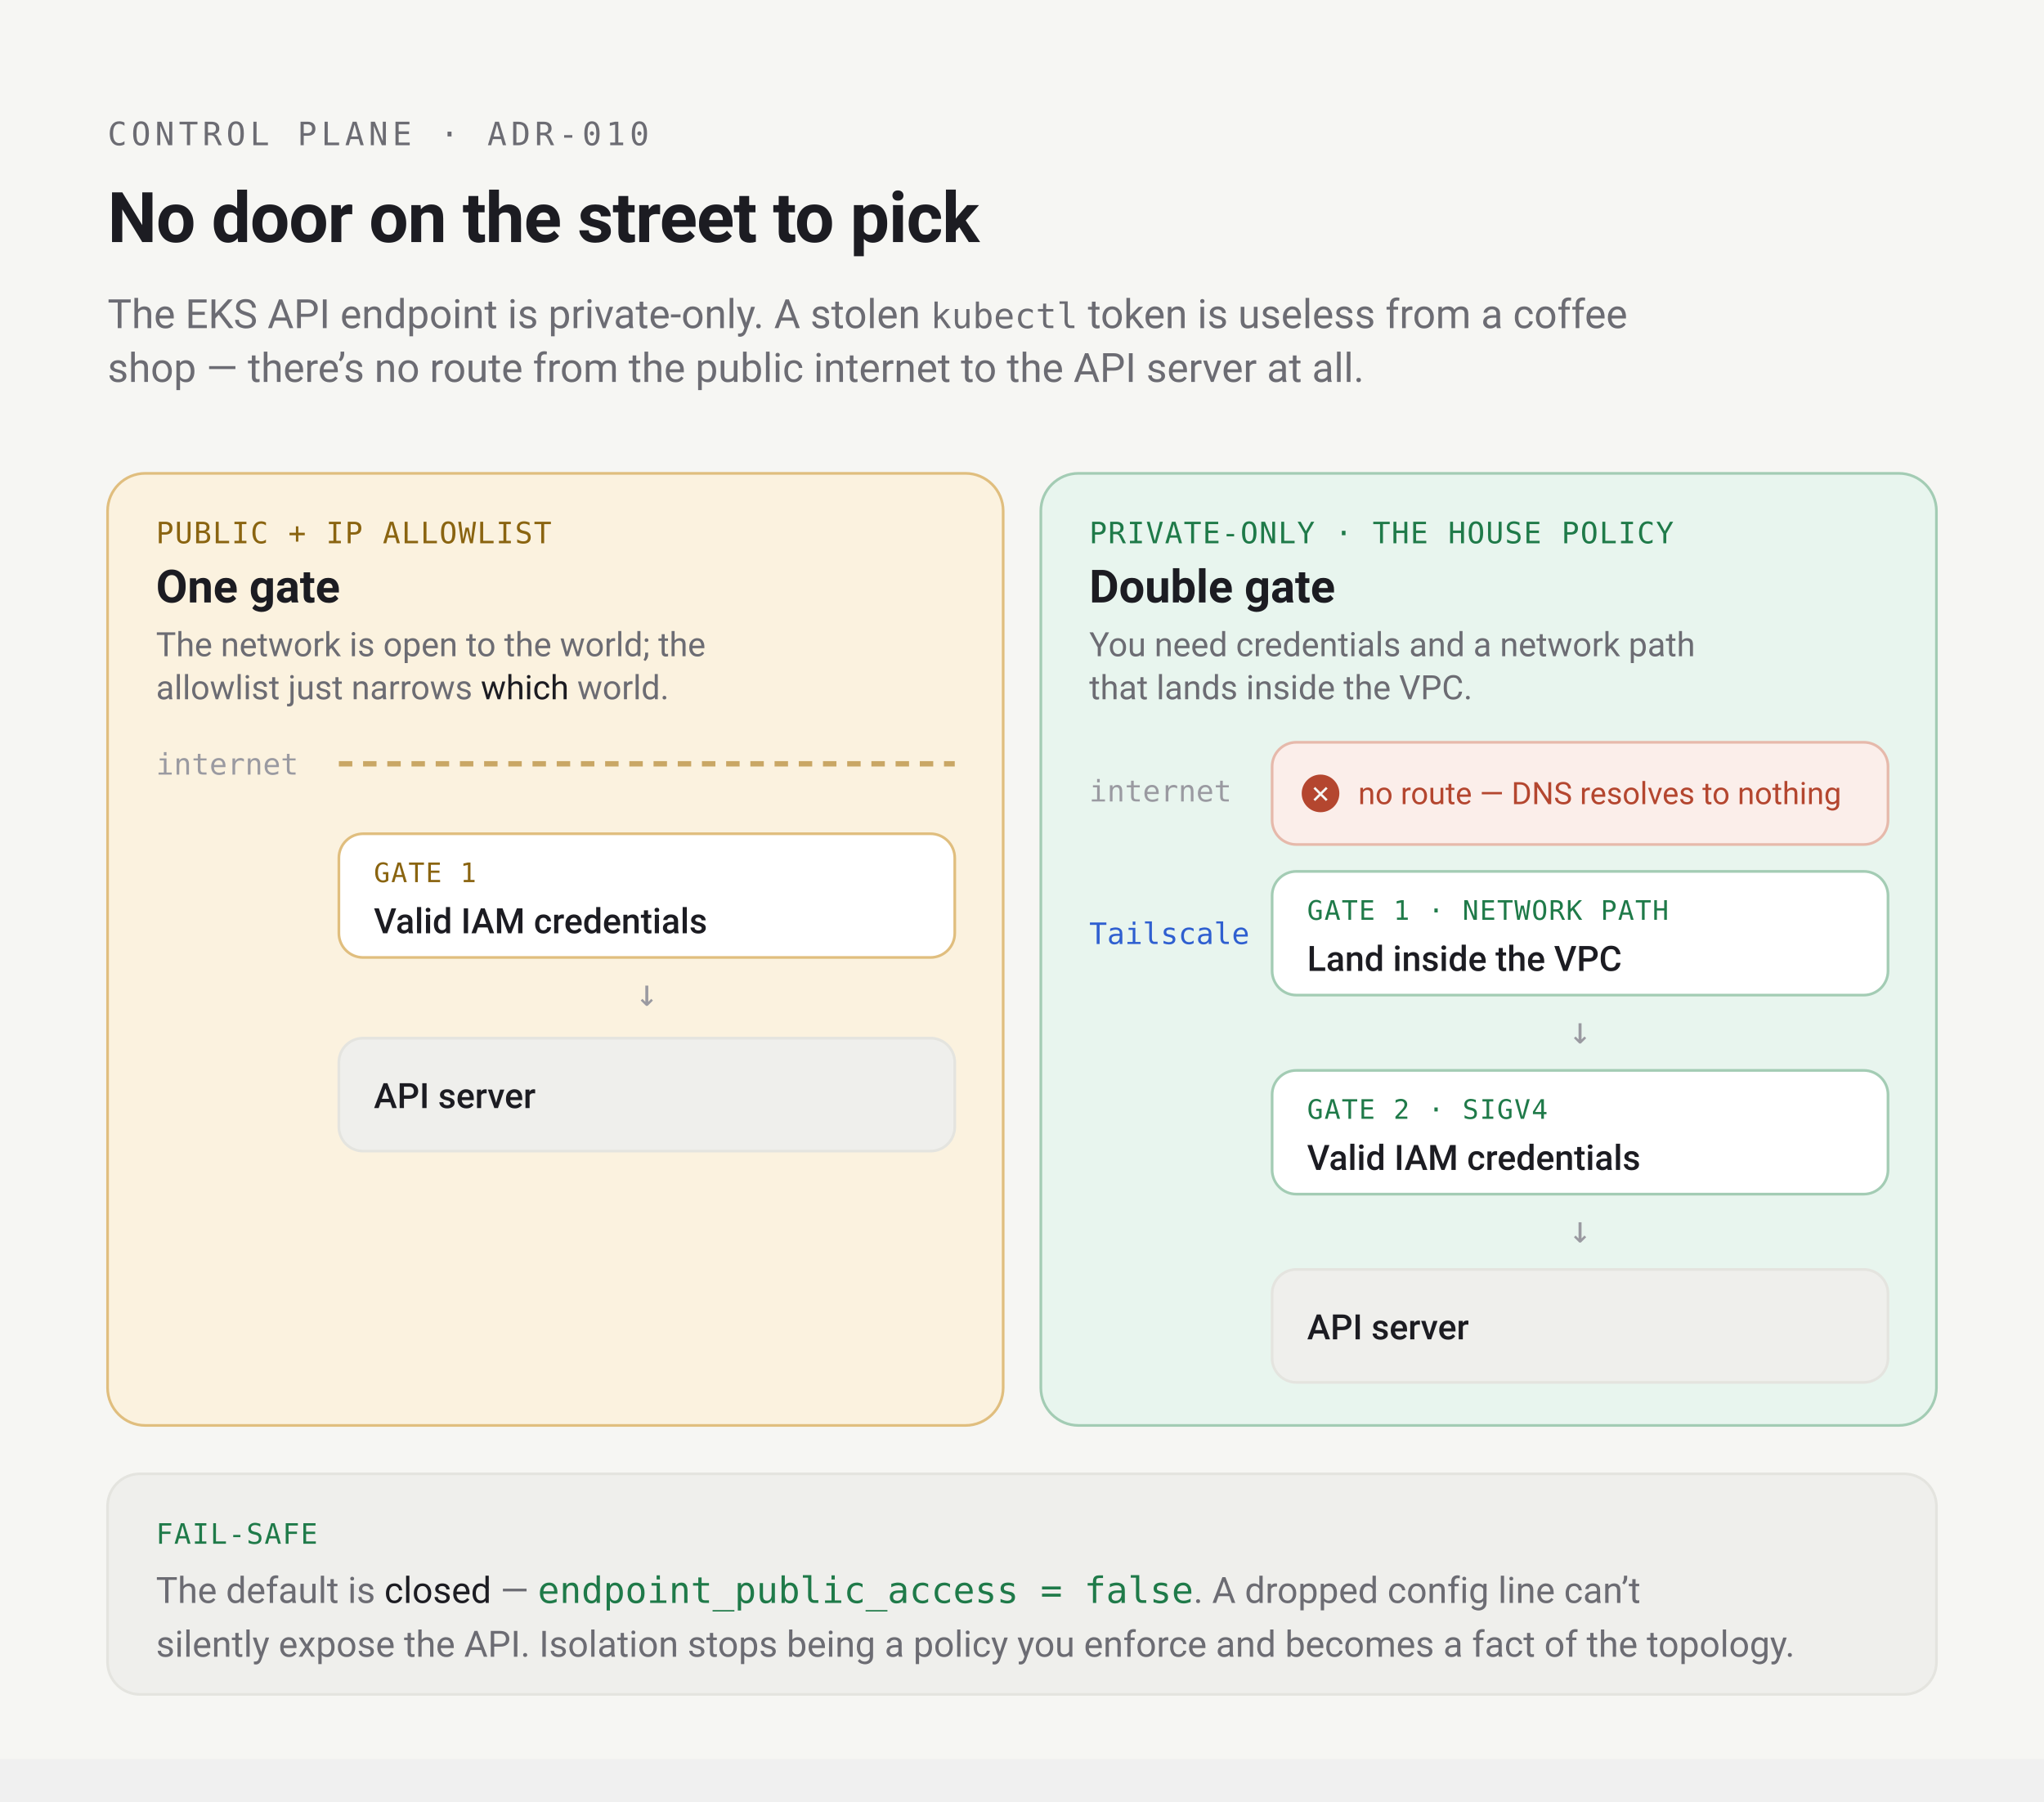
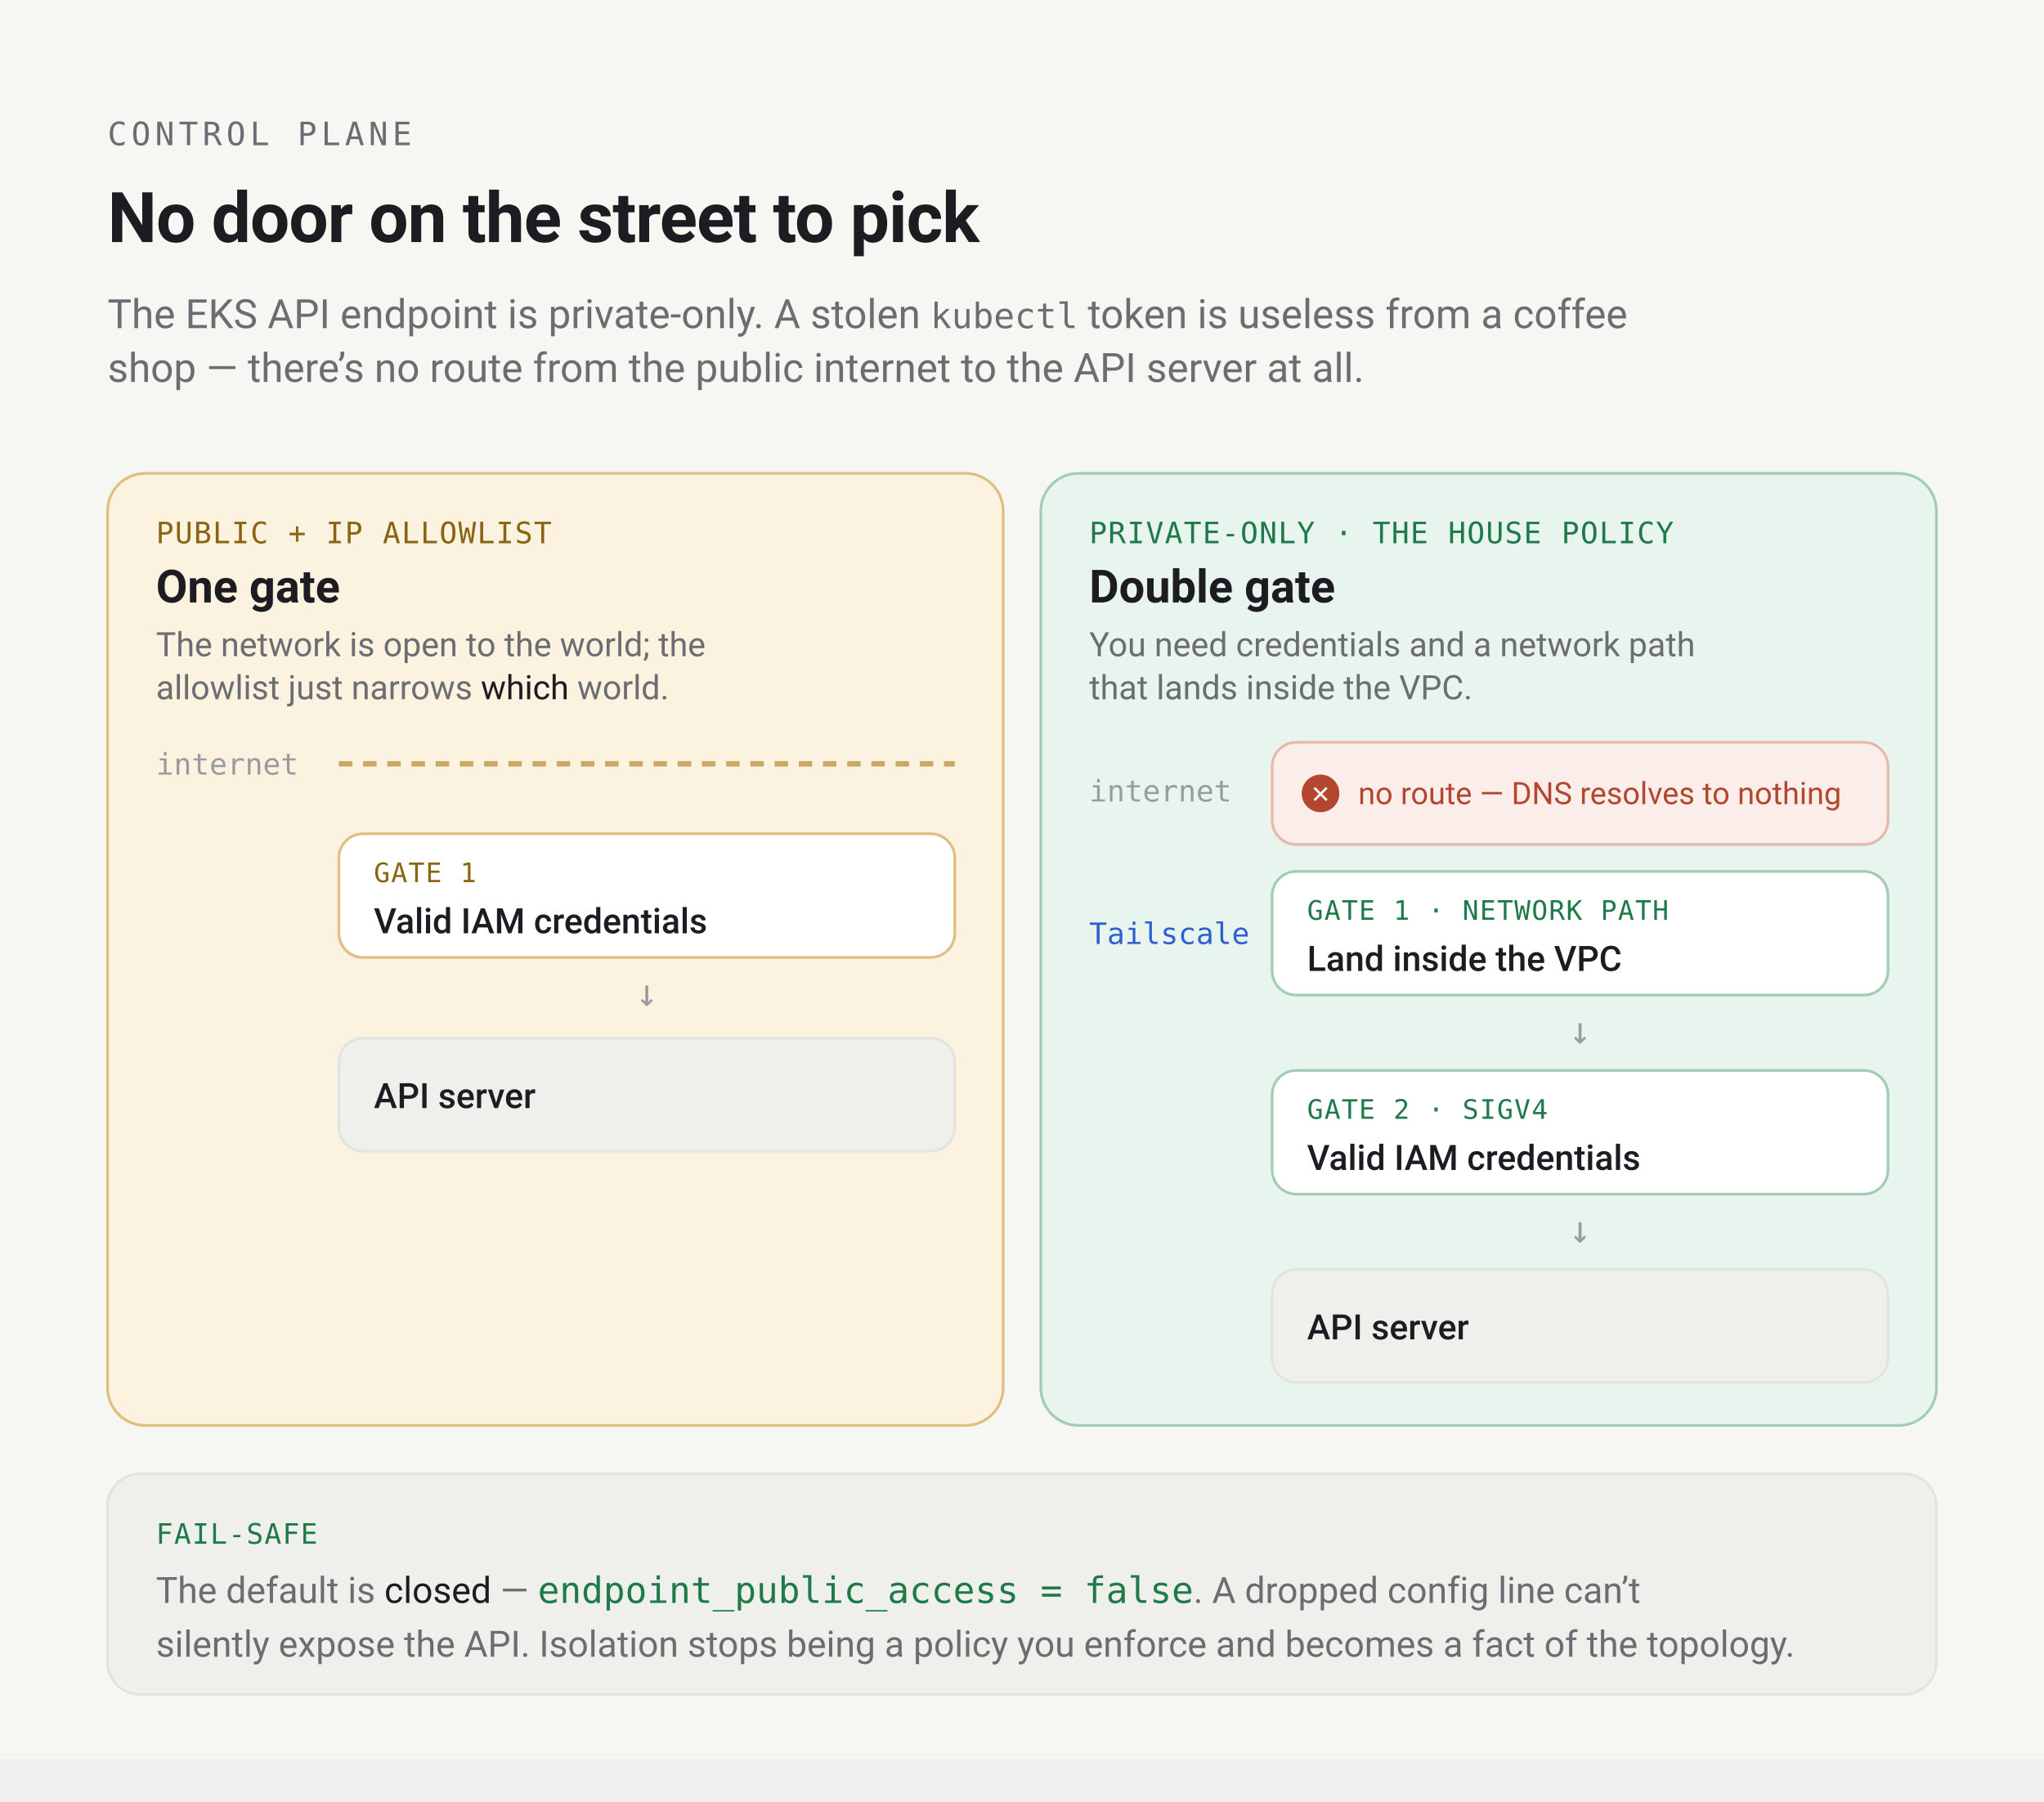
<svg xmlns="http://www.w3.org/2000/svg" xml:space="preserve" viewBox="0 0 760 670" width="760" height="670" font-family="system-ui,-apple-system,'Segoe UI',Roboto,Helvetica,Arial,sans-serif">
  <style>@media(prefers-color-scheme:dark){[fill="#f6f6f3"]{fill:#1b1b18}[stroke="#f6f6f3"]{stroke:#1b1b18}[fill="#6c6c73"]{fill:#898990}[stroke="#6c6c73"]{stroke:#898990}[fill="#1c1c22"]{fill:#dddde3}[stroke="#1c1c22"]{stroke:#dddde3}[fill="#fbf2df"]{fill:#554219}[stroke="#fbf2df"]{stroke:#554219}[fill="#e0be7e"]{fill:#e6c68a}[stroke="#e0be7e"]{stroke:#e6c68a}[fill="#8a6410"]{fill:#ecb02d}[stroke="#8a6410"]{stroke:#ecb02d}[fill="#9a9aa1"]{fill:#888890}[stroke="#9a9aa1"]{stroke:#888890}[fill="#c9a765"]{fill:#dcc394}[stroke="#c9a765"]{stroke:#dcc394}[fill="#ffffff"]{fill:#141414}[stroke="#ffffff"]{stroke:#141414}[fill="#efefec"]{fill:#1f1f1b}[stroke="#efefec"]{stroke:#1f1f1b}[fill="#e4e4df"]{fill:#252521}[stroke="#e4e4df"]{stroke:#252521}[fill="#e8f5ee"]{fill:#214b35}[stroke="#e8f5ee"]{stroke:#214b35}[fill="#a3ccb4"]{fill:#a2cdb4}[stroke="#a3ccb4"]{stroke:#a2cdb4}[fill="#1f7a49"]{fill:#45d487}[stroke="#1f7a49"]{stroke:#45d487}[fill="#fbeeea"]{fill:#512517}[stroke="#fbeeea"]{stroke:#512517}[fill="#e6b9ab"]{fill:#e0a28f}[stroke="#e6b9ab"]{stroke:#e0a28f}[fill="#b4462f"]{fill:#da7965}[stroke="#b4462f"]{stroke:#da7965}[fill="#2f5fd0"]{fill:#7798e3}[stroke="#2f5fd0"]{stroke:#7798e3}}</style>
  <style>@media(prefers-color-scheme:dark){.f_bg{fill:#15161c}.f_greenBg{fill:#16331f}.s_greenBd{stroke:#2f6a45}.f_text{fill:#e6e6ea}.f_muted{fill:#9a9aa3}.f_dim{fill:#74747d}.f_blue{fill:#7fa0ee}.f_green{fill:#4fd08a}.f_amber{fill:#e0b050}}</style>
  <rect x="0" y="0" width="760" height="654" rx="0" class="f_bg" fill="#f6f6f3" />
-   <text x="40" y="54" font-size="12" class="mono f_muted" fill="#6c6c73" letter-spacing="1.6px" font-family="ui-monospace,SFMono-Regular,Menlo,Consolas,monospace">CONTROL PLANE · ADR-010</text>
+   <text x="40" y="54" font-size="12" class="mono f_muted" fill="#6c6c73" letter-spacing="1.6px" font-family="ui-monospace,SFMono-Regular,Menlo,Consolas,monospace">CONTROL PLANE</text>
  <text x="40" y="90" font-size="26" class="f_text" fill="#1c1c22" font-weight="600" letter-spacing="-0.3px">No door on the street to pick</text>
  <text x="40" y="122" font-size="15" class="f_muted" fill="#6c6c73">The EKS API endpoint is private-only. A stolen <tspan class="mono" font-family="ui-monospace,SFMono-Regular,Menlo,Consolas,monospace" font-size="13">kubectl</tspan> token is useless from a coffee</text>
  <text x="40" y="142" font-size="15" class="f_muted" fill="#6c6c73">shop — there’s no route from the public internet to the API server at all.</text>
  <rect x="40" y="176" width="333" height="354" rx="14" class="f_amberBg s_amberBd" fill="#fbf2df" stroke="#e0be7e" stroke-width="1" />
  <text x="58" y="202" font-size="11" class="mono f_amber" fill="#8a6410" letter-spacing="0.4px" font-family="ui-monospace,SFMono-Regular,Menlo,Consolas,monospace">PUBLIC + IP ALLOWLIST</text>
  <text x="58" y="224" font-size="17" class="f_text" fill="#1c1c22" font-weight="600">One gate</text>
  <text x="58" y="244" font-size="12.5" class="f_muted" fill="#6c6c73">The network is open to the world; the</text>
  <text x="58" y="260" font-size="12.5" class="f_muted" fill="#6c6c73">allowlist just narrows <tspan class="f_text" fill="#1c1c22">which</tspan> world.</text>
  <text x="58" y="288" font-size="11" class="mono f_dim" fill="#9a9aa1" font-family="ui-monospace,SFMono-Regular,Menlo,Consolas,monospace">internet</text>
  <line x1="126" y1="284" x2="355" y2="284" stroke="#c9a765" stroke-width="2" stroke-dasharray="5 4" class="s_amberBd" />
  <rect x="126" y="310" width="229" height="46" rx="9" class="f_card" fill="#ffffff" stroke="#e0be7e" stroke-width="1" />
  <text x="139" y="328" font-size="10" class="mono f_amber" fill="#8a6410" letter-spacing="0.4px" font-family="ui-monospace,SFMono-Regular,Menlo,Consolas,monospace">GATE 1</text>
  <text x="139" y="347" font-size="13" class="f_text" fill="#1c1c22" font-weight="500">Valid IAM credentials</text>
  <text x="240.5" y="374" font-size="14" class="f_dim" fill="#9a9aa1" font-family="ui-monospace,SFMono-Regular,Menlo,Consolas,monospace" text-anchor="middle">↓</text>
  <rect x="126" y="386" width="229" height="42" rx="9" class="f_panelBg s_border" fill="#efefec" stroke="#e4e4df" stroke-width="1" />
  <text x="139" y="412" font-size="13" class="f_text" fill="#1c1c22" font-weight="500">API server</text>
  <rect x="387" y="176" width="333" height="354" rx="14" class="f_greenBg s_greenBd" fill="#e8f5ee" stroke="#a3ccb4" stroke-width="1" />
  <text x="405" y="202" font-size="11" class="mono f_green" fill="#1f7a49" letter-spacing="0.4px" font-family="ui-monospace,SFMono-Regular,Menlo,Consolas,monospace">PRIVATE-ONLY · THE HOUSE POLICY</text>
  <text x="405" y="224" font-size="17" class="f_text" fill="#1c1c22" font-weight="600">Double gate</text>
  <text x="405" y="244" font-size="12.5" class="f_muted" fill="#6c6c73">You need credentials and a network path</text>
  <text x="405" y="260" font-size="12.5" class="f_muted" fill="#6c6c73">that lands inside the VPC.</text>
  <text x="405" y="298" font-size="11" class="mono f_dim" fill="#9a9aa1" font-family="ui-monospace,SFMono-Regular,Menlo,Consolas,monospace">internet</text>
  <rect x="473" y="276" width="229" height="38" rx="9" class="f_redBg s_redBd" fill="#fbeeea" stroke="#e6b9ab" stroke-width="1" />
  <circle cx="491" cy="295" r="7" class="f_red" fill="#b4462f" />
  <text x="491" y="298.5" font-size="9" class="f_bg" fill="#f6f6f3" font-weight="600" text-anchor="middle">✕</text>
  <text x="505" y="299" font-size="11.5" class="f_red" fill="#b4462f">no route — DNS resolves to nothing</text>
  <text x="405" y="351" font-size="11" class="mono f_blue" fill="#2f5fd0" font-family="ui-monospace,SFMono-Regular,Menlo,Consolas,monospace">Tailscale</text>
  <rect x="473" y="324" width="229" height="46" rx="9" class="f_card" fill="#ffffff" stroke="#a3ccb4" stroke-width="1" />
  <text x="486" y="342" font-size="10" class="mono f_green" fill="#1f7a49" letter-spacing="0.4px" font-family="ui-monospace,SFMono-Regular,Menlo,Consolas,monospace">GATE 1 · NETWORK PATH</text>
  <text x="486" y="361" font-size="13" class="f_text" fill="#1c1c22" font-weight="500">Land inside the VPC</text>
  <text x="587.5" y="388" font-size="14" class="f_dim" fill="#9a9aa1" font-family="ui-monospace,SFMono-Regular,Menlo,Consolas,monospace" text-anchor="middle">↓</text>
  <rect x="473" y="398" width="229" height="46" rx="9" class="f_card" fill="#ffffff" stroke="#a3ccb4" stroke-width="1" />
  <text x="486" y="416" font-size="10" class="mono f_green" fill="#1f7a49" letter-spacing="0.4px" font-family="ui-monospace,SFMono-Regular,Menlo,Consolas,monospace">GATE 2 · SIGV4</text>
  <text x="486" y="435" font-size="13" class="f_text" fill="#1c1c22" font-weight="500">Valid IAM credentials</text>
  <text x="587.5" y="462" font-size="14" class="f_dim" fill="#9a9aa1" font-family="ui-monospace,SFMono-Regular,Menlo,Consolas,monospace" text-anchor="middle">↓</text>
  <rect x="473" y="472" width="229" height="42" rx="9" class="f_panelBg s_border" fill="#efefec" stroke="#e4e4df" stroke-width="1" />
  <text x="486" y="498" font-size="13" class="f_text" fill="#1c1c22" font-weight="500">API server</text>
  <rect x="40" y="548" width="680" height="82" rx="12" class="f_panelBg s_border" fill="#efefec" stroke="#e4e4df" stroke-width="1" />
  <text x="58" y="574" font-size="10.5" class="mono f_green" fill="#1f7a49" letter-spacing="0.4px" font-family="ui-monospace,SFMono-Regular,Menlo,Consolas,monospace">FAIL-SAFE</text>
  <text x="58" y="596" font-size="13.5" class="f_muted" fill="#6c6c73">The default is <tspan class="f_text" fill="#1c1c22">closed</tspan> — <tspan class="mono f_green" fill="#1f7a49" font-family="ui-monospace,SFMono-Regular,Menlo,Consolas,monospace">endpoint_public_access = false</tspan>. A dropped config line can’t</text>
  <text x="58" y="616" font-size="13.5" class="f_muted" fill="#6c6c73">silently expose the API. Isolation stops being a policy you enforce and becomes a fact of the topology.</text>
</svg>
